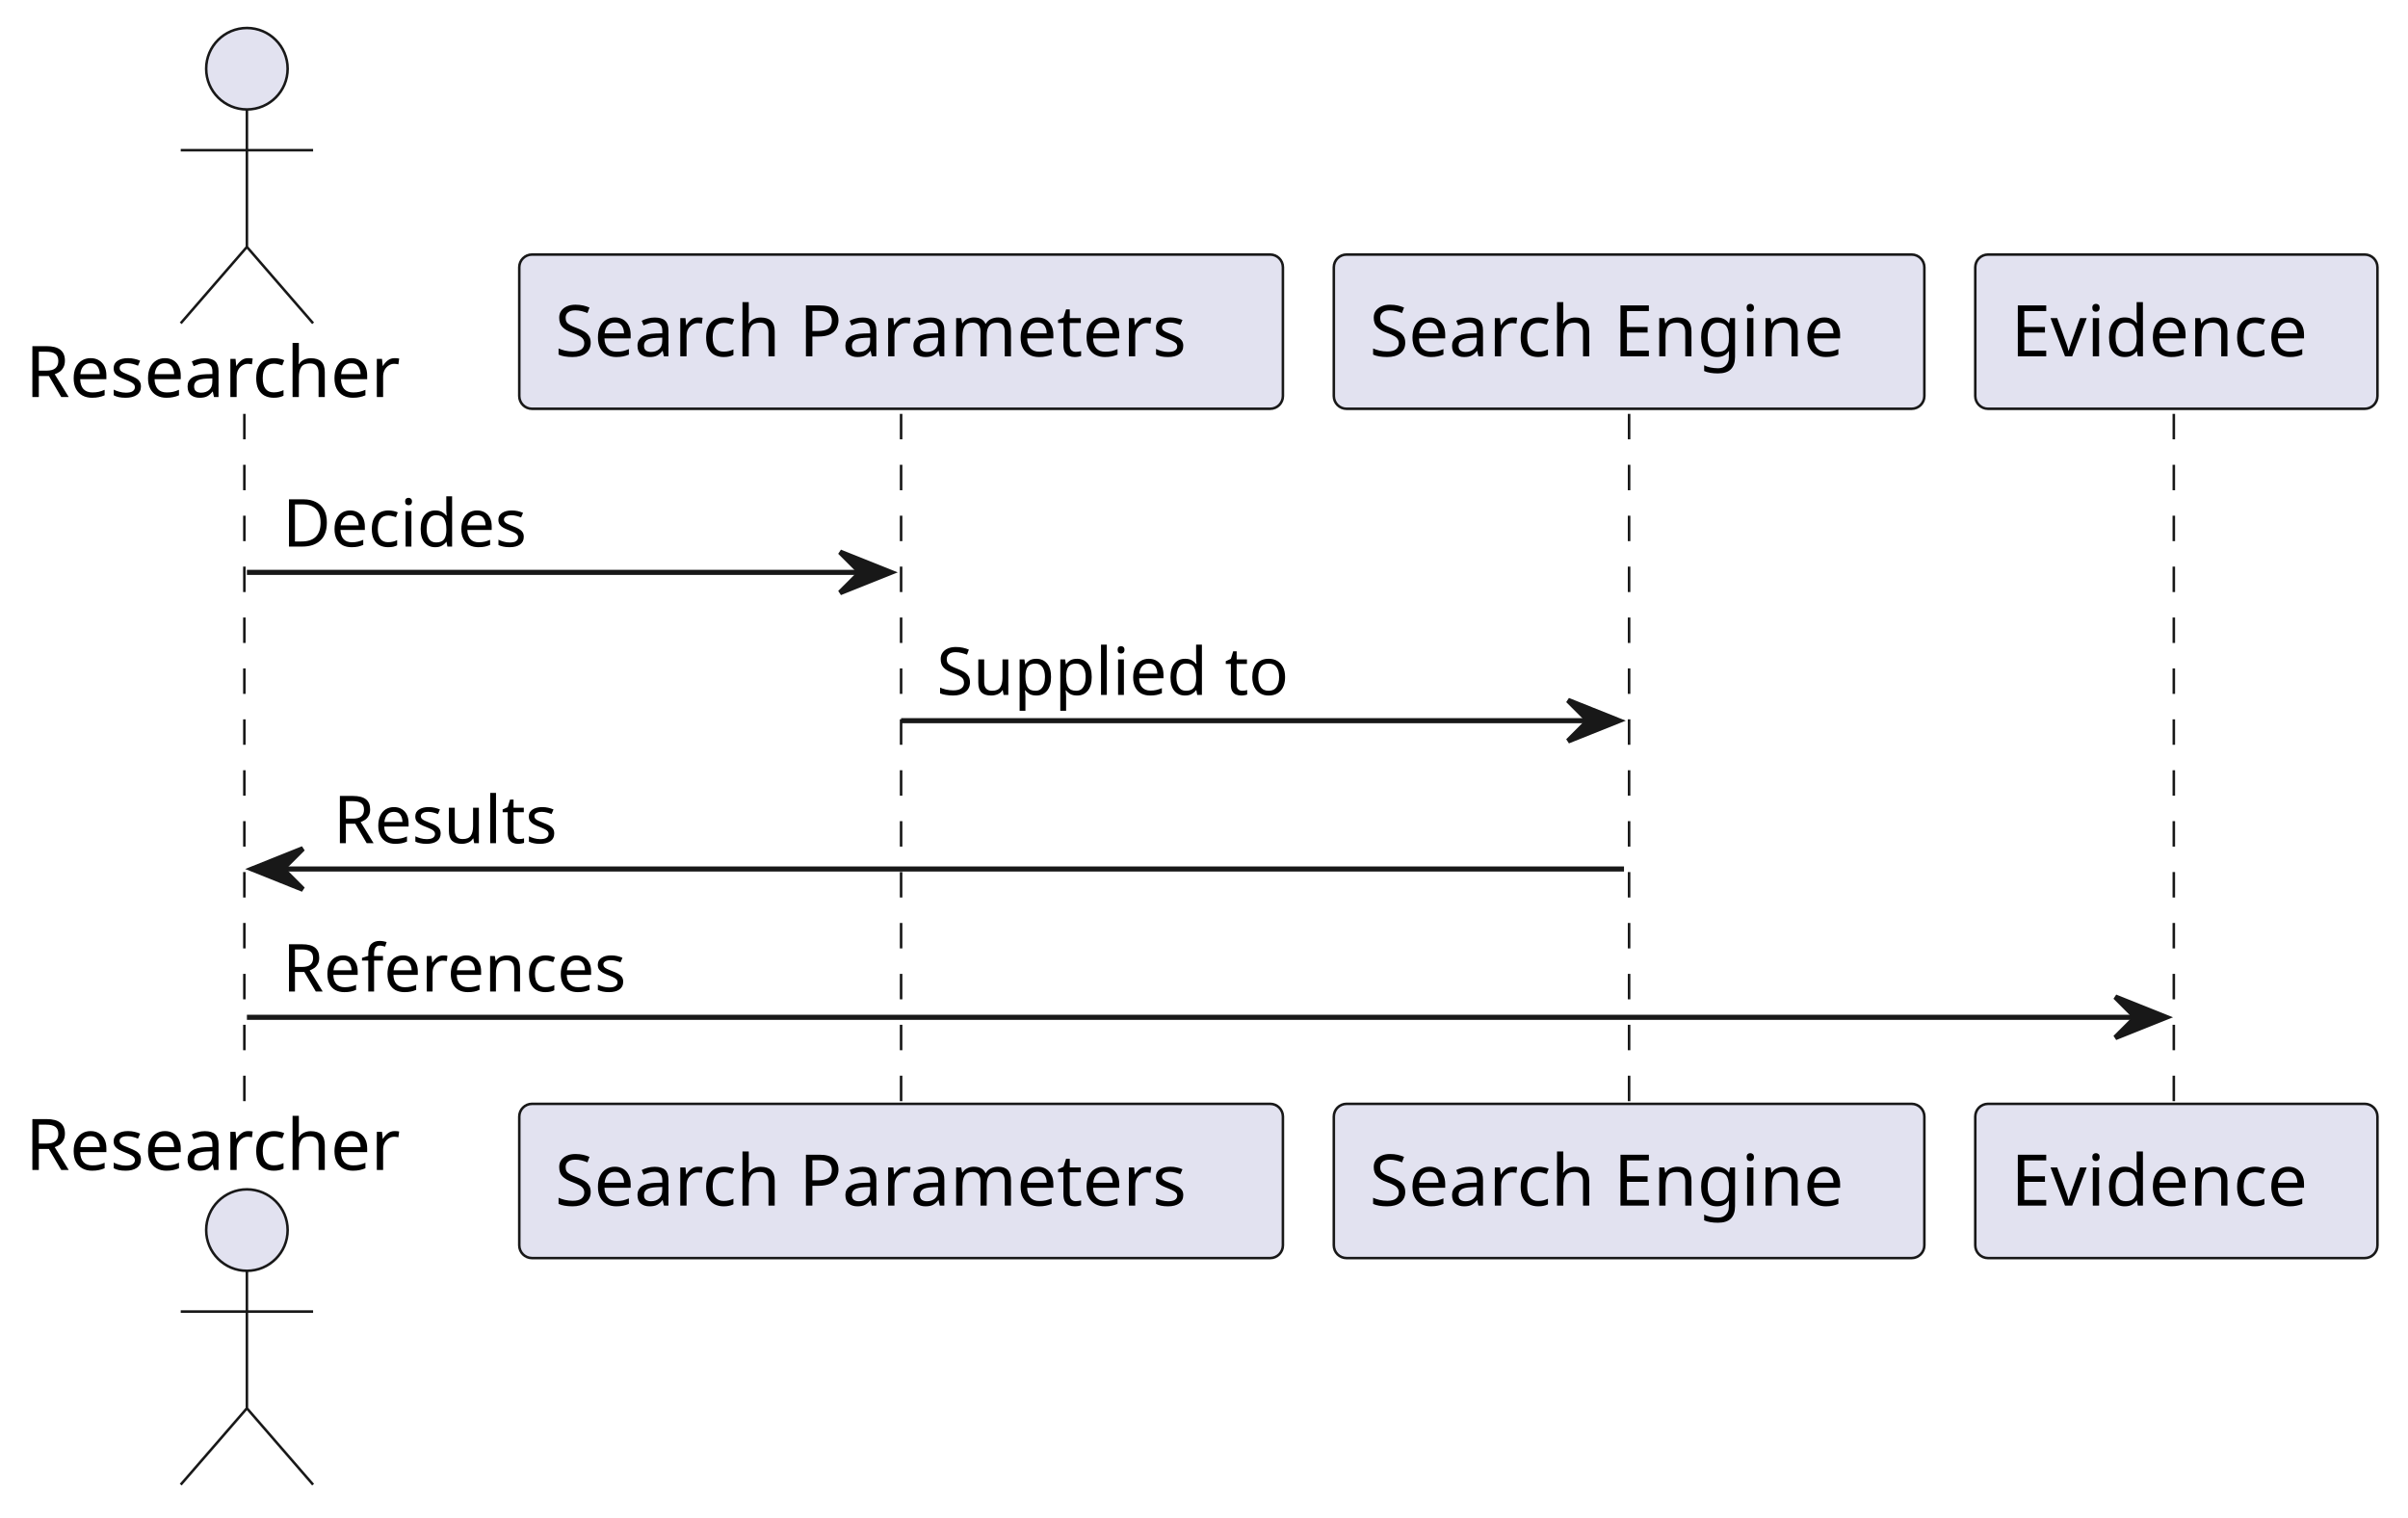
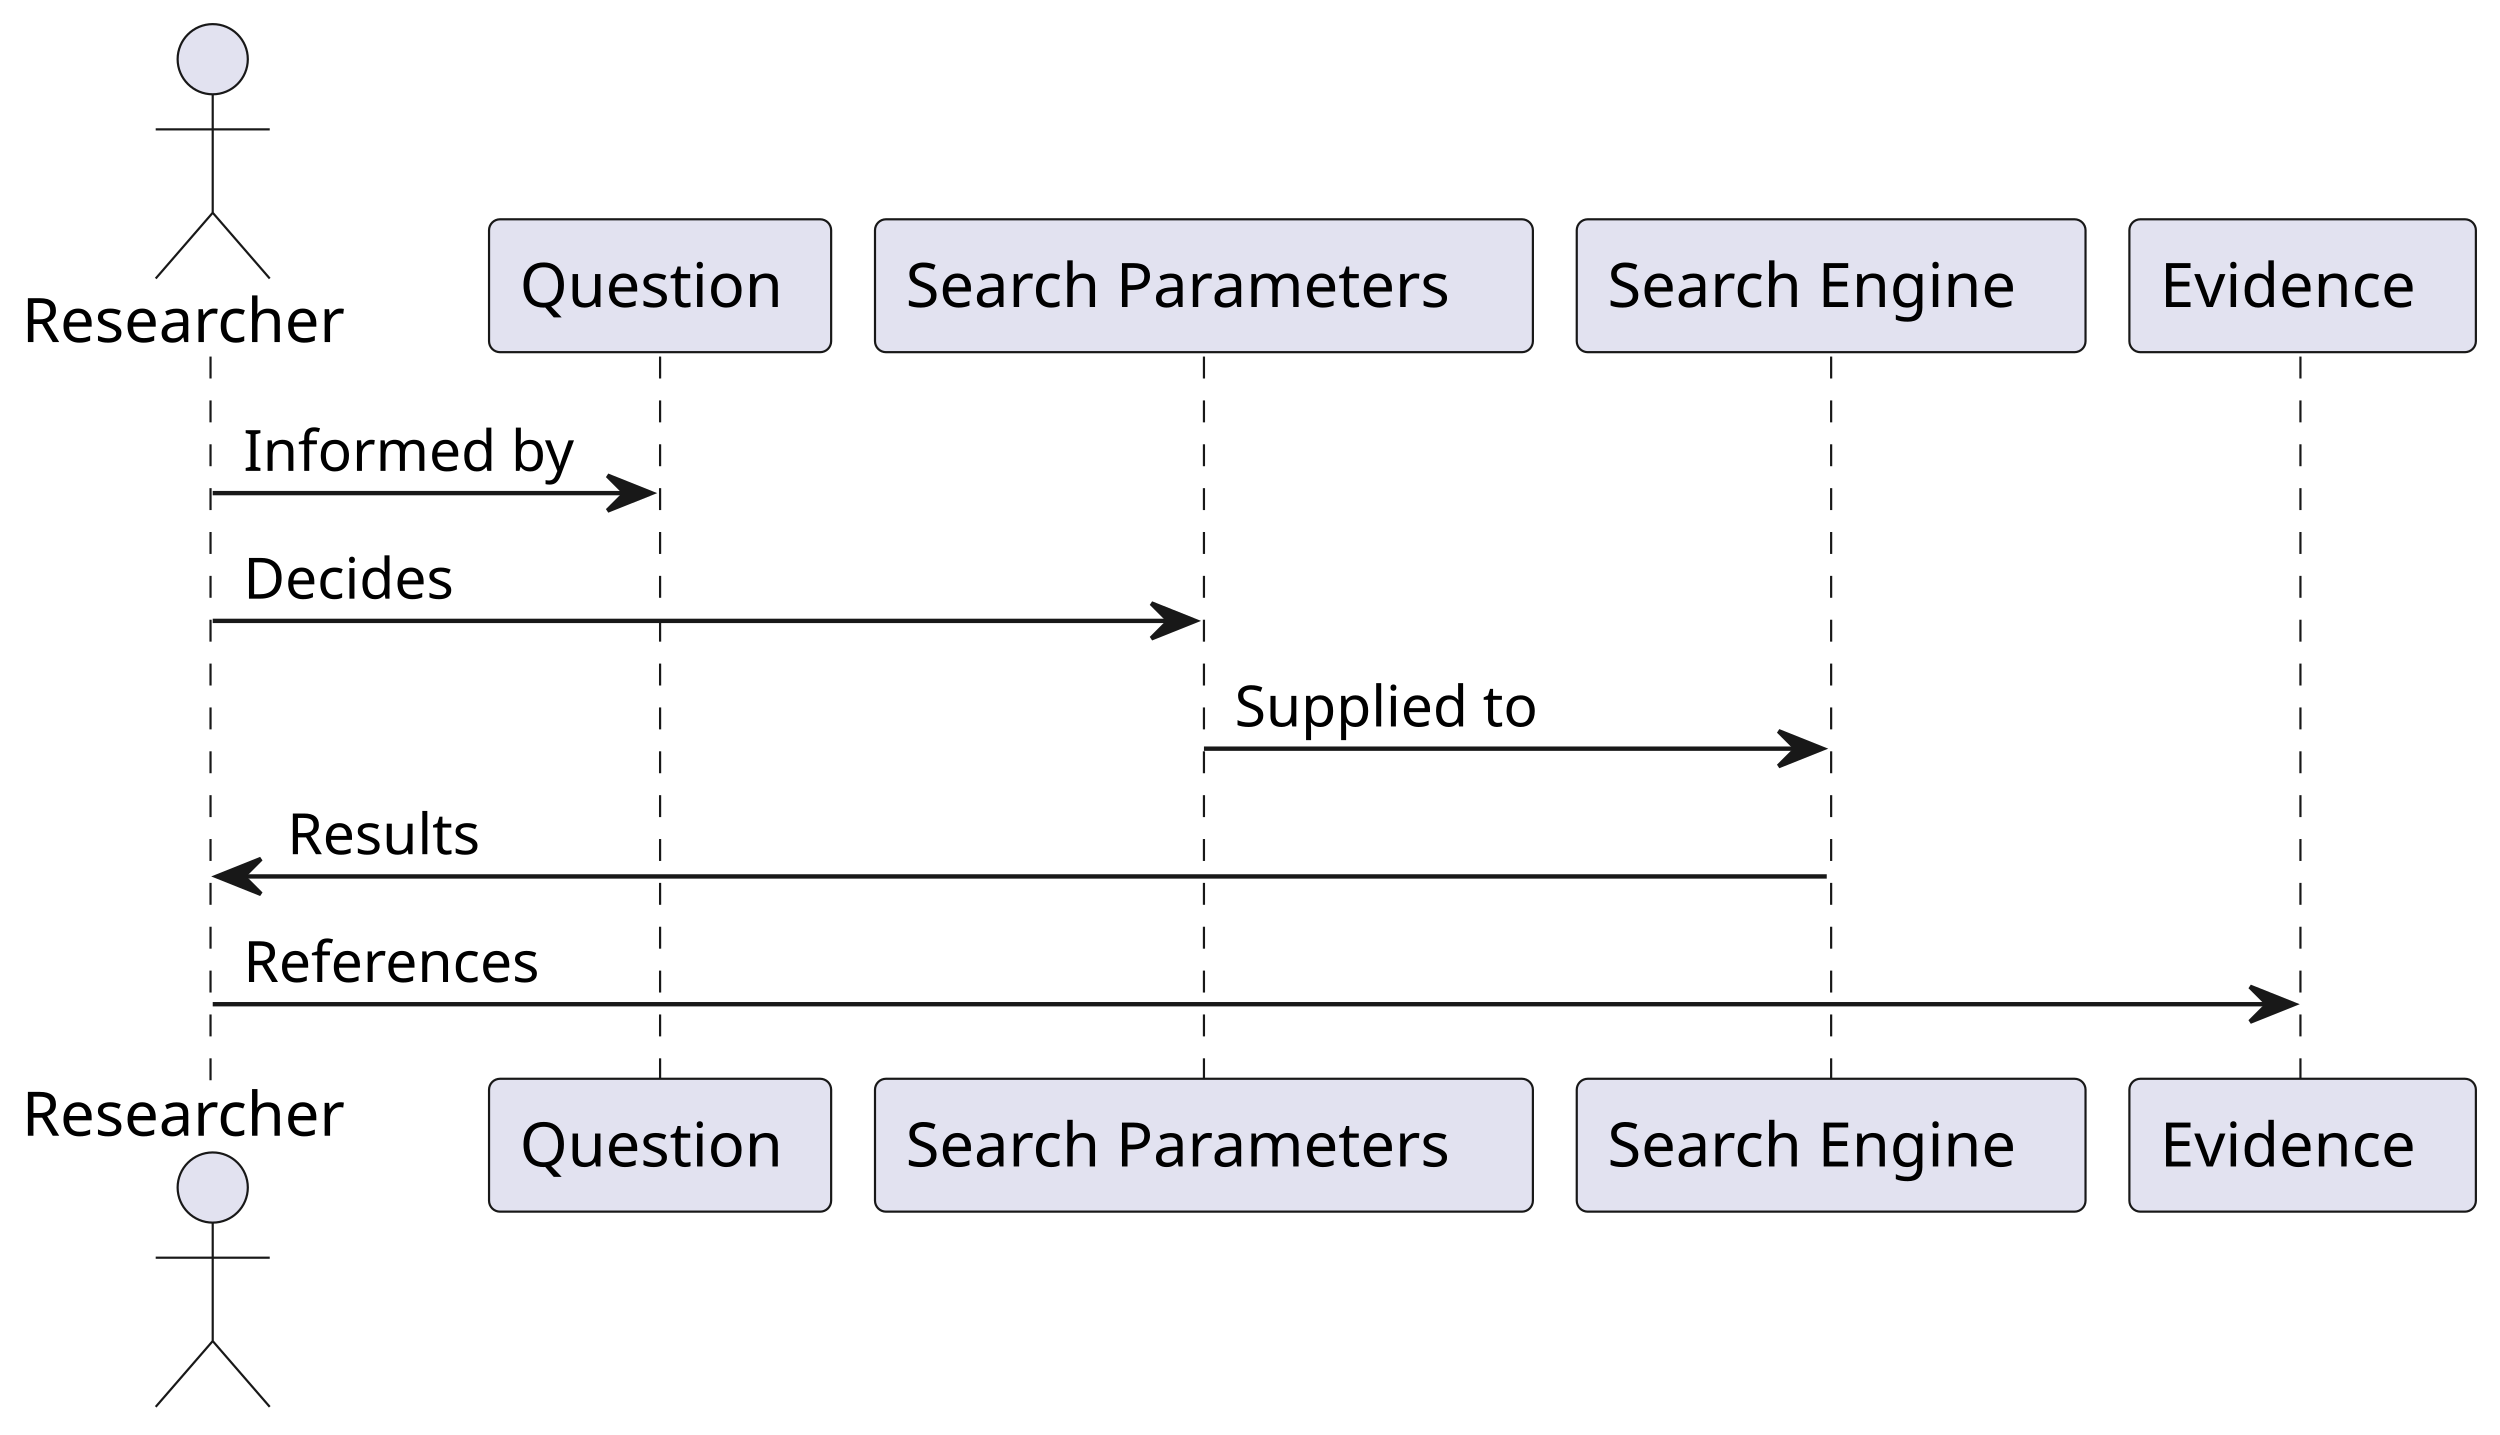
- <svg xmlns="http://www.w3.org/2000/svg" contentStyleType="text/css" height="298px" preserveAspectRatio="none" style="width:473px;height:298px;background:#FFFFFF;" version="1.1" viewBox="0 0 473 298" width="473px" zoomAndPan="magnify">
+ <svg xmlns="http://www.w3.org/2000/svg" contentStyleType="text/css" height="327px" preserveAspectRatio="none" style="width:570px;height:327px;background:#FFFFFF;" version="1.1" viewBox="0 0 570 327" width="570px" zoomAndPan="magnify">
  <defs />
  <g>
-     <line style="stroke:#181818;stroke-width:0.5;stroke-dasharray:5.0,5.0;" x1="48" x2="48" y1="81.297" y2="217.828" />
-     <line style="stroke:#181818;stroke-width:0.5;stroke-dasharray:5.0,5.0;" x1="177" x2="177" y1="81.297" y2="217.828" />
-     <line style="stroke:#181818;stroke-width:0.5;stroke-dasharray:5.0,5.0;" x1="320" x2="320" y1="81.297" y2="217.828" />
-     <line style="stroke:#181818;stroke-width:0.5;stroke-dasharray:5.0,5.0;" x1="427" x2="427" y1="81.297" y2="217.828" />
+     <line style="stroke:#181818;stroke-width:0.5;stroke-dasharray:5.0,5.0;" x1="48" x2="48" y1="81.297" y2="246.961" />
+     <line style="stroke:#181818;stroke-width:0.5;stroke-dasharray:5.0,5.0;" x1="150.5" x2="150.5" y1="81.297" y2="246.961" />
+     <line style="stroke:#181818;stroke-width:0.5;stroke-dasharray:5.0,5.0;" x1="274.5" x2="274.5" y1="81.297" y2="246.961" />
+     <line style="stroke:#181818;stroke-width:0.5;stroke-dasharray:5.0,5.0;" x1="417.5" x2="417.5" y1="81.297" y2="246.961" />
+     <line style="stroke:#181818;stroke-width:0.5;stroke-dasharray:5.0,5.0;" x1="524.5" x2="524.5" y1="81.297" y2="246.961" />
    <text fill="#000000" font-family="sans-serif" font-size="14" lengthAdjust="spacing" textLength="81" x="5" y="77.995">Researcher</text>
    <ellipse cx="48.5" cy="13.5" fill="#E2E2F0" rx="8" ry="8" style="stroke:#181818;stroke-width:0.5;" />
    <path d="M48.5,21.5 L48.5,48.5 M35.5,29.5 L61.5,29.5 M48.5,48.5 L35.5,63.5 M48.5,48.5 L61.5,63.5 " fill="none" style="stroke:#181818;stroke-width:0.5;" />
-     <text fill="#000000" font-family="sans-serif" font-size="14" lengthAdjust="spacing" textLength="81" x="5" y="229.823">Researcher</text>
-     <ellipse cx="48.5" cy="241.625" fill="#E2E2F0" rx="8" ry="8" style="stroke:#181818;stroke-width:0.5;" />
-     <path d="M48.5,249.625 L48.5,276.625 M35.5,257.625 L61.5,257.625 M48.5,276.625 L35.5,291.625 M48.5,276.625 L61.5,291.625 " fill="none" style="stroke:#181818;stroke-width:0.5;" />
-     <rect fill="#E2E2F0" height="30.297" rx="2.5" ry="2.5" style="stroke:#181818;stroke-width:0.5;" width="150" x="102" y="50" />
-     <text fill="#000000" font-family="sans-serif" font-size="14" lengthAdjust="spacing" textLength="136" x="109" y="69.995">Search Parameters</text>
-     <rect fill="#E2E2F0" height="30.297" rx="2.5" ry="2.5" style="stroke:#181818;stroke-width:0.5;" width="150" x="102" y="216.828" />
-     <text fill="#000000" font-family="sans-serif" font-size="14" lengthAdjust="spacing" textLength="136" x="109" y="236.823">Search Parameters</text>
-     <rect fill="#E2E2F0" height="30.297" rx="2.5" ry="2.5" style="stroke:#181818;stroke-width:0.5;" width="116" x="262" y="50" />
-     <text fill="#000000" font-family="sans-serif" font-size="14" lengthAdjust="spacing" textLength="102" x="269" y="69.995">Search Engine</text>
-     <rect fill="#E2E2F0" height="30.297" rx="2.5" ry="2.5" style="stroke:#181818;stroke-width:0.5;" width="116" x="262" y="216.828" />
-     <text fill="#000000" font-family="sans-serif" font-size="14" lengthAdjust="spacing" textLength="102" x="269" y="236.823">Search Engine</text>
-     <rect fill="#E2E2F0" height="30.297" rx="2.5" ry="2.5" style="stroke:#181818;stroke-width:0.5;" width="79" x="388" y="50" />
-     <text fill="#000000" font-family="sans-serif" font-size="14" lengthAdjust="spacing" textLength="65" x="395" y="69.995">Evidence</text>
-     <rect fill="#E2E2F0" height="30.297" rx="2.5" ry="2.5" style="stroke:#181818;stroke-width:0.5;" width="79" x="388" y="216.828" />
-     <text fill="#000000" font-family="sans-serif" font-size="14" lengthAdjust="spacing" textLength="65" x="395" y="236.823">Evidence</text>
-     <polygon fill="#181818" points="165,108.43,175,112.43,165,116.43,169,112.43" style="stroke:#181818;stroke-width:1.0;" />
-     <line style="stroke:#181818;stroke-width:1.0;" x1="48.5" x2="171" y1="112.43" y2="112.43" />
-     <text fill="#000000" font-family="sans-serif" font-size="13" lengthAdjust="spacing" textLength="51" x="55.5" y="107.364">Decides</text>
-     <polygon fill="#181818" points="308,137.562,318,141.562,308,145.562,312,141.562" style="stroke:#181818;stroke-width:1.0;" />
-     <line style="stroke:#181818;stroke-width:1.0;" x1="177" x2="314" y1="141.562" y2="141.562" />
-     <text fill="#000000" font-family="sans-serif" font-size="13" lengthAdjust="spacing" textLength="71" x="184" y="136.497">Supplied to</text>
-     <polygon fill="#181818" points="59.5,166.695,49.5,170.695,59.5,174.695,55.5,170.695" style="stroke:#181818;stroke-width:1.0;" />
-     <line style="stroke:#181818;stroke-width:1.0;" x1="53.5" x2="319" y1="170.695" y2="170.695" />
-     <text fill="#000000" font-family="sans-serif" font-size="13" lengthAdjust="spacing" textLength="47" x="65.5" y="165.629">Results</text>
-     <polygon fill="#181818" points="415.5,195.828,425.5,199.828,415.5,203.828,419.5,199.828" style="stroke:#181818;stroke-width:1.0;" />
-     <line style="stroke:#181818;stroke-width:1.0;" x1="48.5" x2="421.5" y1="199.828" y2="199.828" />
-     <text fill="#000000" font-family="sans-serif" font-size="13" lengthAdjust="spacing" textLength="73" x="55.5" y="194.762">References</text>
+     <text fill="#000000" font-family="sans-serif" font-size="14" lengthAdjust="spacing" textLength="81" x="5" y="258.956">Researcher</text>
+     <ellipse cx="48.5" cy="270.758" fill="#E2E2F0" rx="8" ry="8" style="stroke:#181818;stroke-width:0.5;" />
+     <path d="M48.5,278.758 L48.5,305.758 M35.5,286.758 L61.5,286.758 M48.5,305.758 L35.5,320.758 M48.5,305.758 L61.5,320.758 " fill="none" style="stroke:#181818;stroke-width:0.5;" />
+     <rect fill="#E2E2F0" height="30.297" rx="2.5" ry="2.5" style="stroke:#181818;stroke-width:0.5;" width="78" x="111.5" y="50" />
+     <text fill="#000000" font-family="sans-serif" font-size="14" lengthAdjust="spacing" textLength="64" x="118.5" y="69.995">Question</text>
+     <rect fill="#E2E2F0" height="30.297" rx="2.5" ry="2.5" style="stroke:#181818;stroke-width:0.5;" width="78" x="111.5" y="245.961" />
+     <text fill="#000000" font-family="sans-serif" font-size="14" lengthAdjust="spacing" textLength="64" x="118.5" y="265.956">Question</text>
+     <rect fill="#E2E2F0" height="30.297" rx="2.5" ry="2.5" style="stroke:#181818;stroke-width:0.5;" width="150" x="199.5" y="50" />
+     <text fill="#000000" font-family="sans-serif" font-size="14" lengthAdjust="spacing" textLength="136" x="206.5" y="69.995">Search Parameters</text>
+     <rect fill="#E2E2F0" height="30.297" rx="2.5" ry="2.5" style="stroke:#181818;stroke-width:0.5;" width="150" x="199.5" y="245.961" />
+     <text fill="#000000" font-family="sans-serif" font-size="14" lengthAdjust="spacing" textLength="136" x="206.5" y="265.956">Search Parameters</text>
+     <rect fill="#E2E2F0" height="30.297" rx="2.5" ry="2.5" style="stroke:#181818;stroke-width:0.5;" width="116" x="359.5" y="50" />
+     <text fill="#000000" font-family="sans-serif" font-size="14" lengthAdjust="spacing" textLength="102" x="366.5" y="69.995">Search Engine</text>
+     <rect fill="#E2E2F0" height="30.297" rx="2.5" ry="2.5" style="stroke:#181818;stroke-width:0.5;" width="116" x="359.5" y="245.961" />
+     <text fill="#000000" font-family="sans-serif" font-size="14" lengthAdjust="spacing" textLength="102" x="366.5" y="265.956">Search Engine</text>
+     <rect fill="#E2E2F0" height="30.297" rx="2.5" ry="2.5" style="stroke:#181818;stroke-width:0.5;" width="79" x="485.5" y="50" />
+     <text fill="#000000" font-family="sans-serif" font-size="14" lengthAdjust="spacing" textLength="65" x="492.5" y="69.995">Evidence</text>
+     <rect fill="#E2E2F0" height="30.297" rx="2.5" ry="2.5" style="stroke:#181818;stroke-width:0.5;" width="79" x="485.5" y="245.961" />
+     <text fill="#000000" font-family="sans-serif" font-size="14" lengthAdjust="spacing" textLength="65" x="492.5" y="265.956">Evidence</text>
+     <polygon fill="#181818" points="138.5,108.43,148.5,112.43,138.5,116.43,142.5,112.43" style="stroke:#181818;stroke-width:1.0;" />
+     <line style="stroke:#181818;stroke-width:1.0;" x1="48.5" x2="144.5" y1="112.43" y2="112.43" />
+     <text fill="#000000" font-family="sans-serif" font-size="13" lengthAdjust="spacing" textLength="78" x="55.5" y="107.364">Informed by</text>
+     <polygon fill="#181818" points="262.5,137.562,272.5,141.562,262.5,145.562,266.5,141.562" style="stroke:#181818;stroke-width:1.0;" />
+     <line style="stroke:#181818;stroke-width:1.0;" x1="48.5" x2="268.5" y1="141.562" y2="141.562" />
+     <text fill="#000000" font-family="sans-serif" font-size="13" lengthAdjust="spacing" textLength="51" x="55.5" y="136.497">Decides</text>
+     <polygon fill="#181818" points="405.5,166.695,415.5,170.695,405.5,174.695,409.5,170.695" style="stroke:#181818;stroke-width:1.0;" />
+     <line style="stroke:#181818;stroke-width:1.0;" x1="274.5" x2="411.5" y1="170.695" y2="170.695" />
+     <text fill="#000000" font-family="sans-serif" font-size="13" lengthAdjust="spacing" textLength="71" x="281.5" y="165.629">Supplied to</text>
+     <polygon fill="#181818" points="59.5,195.828,49.5,199.828,59.5,203.828,55.5,199.828" style="stroke:#181818;stroke-width:1.0;" />
+     <line style="stroke:#181818;stroke-width:1.0;" x1="53.5" x2="416.5" y1="199.828" y2="199.828" />
+     <text fill="#000000" font-family="sans-serif" font-size="13" lengthAdjust="spacing" textLength="47" x="65.5" y="194.762">Results</text>
+     <polygon fill="#181818" points="513,224.961,523,228.961,513,232.961,517,228.961" style="stroke:#181818;stroke-width:1.0;" />
+     <line style="stroke:#181818;stroke-width:1.0;" x1="48.5" x2="519" y1="228.961" y2="228.961" />
+     <text fill="#000000" font-family="sans-serif" font-size="13" lengthAdjust="spacing" textLength="73" x="55.5" y="223.895">References</text>
  </g>
</svg>
